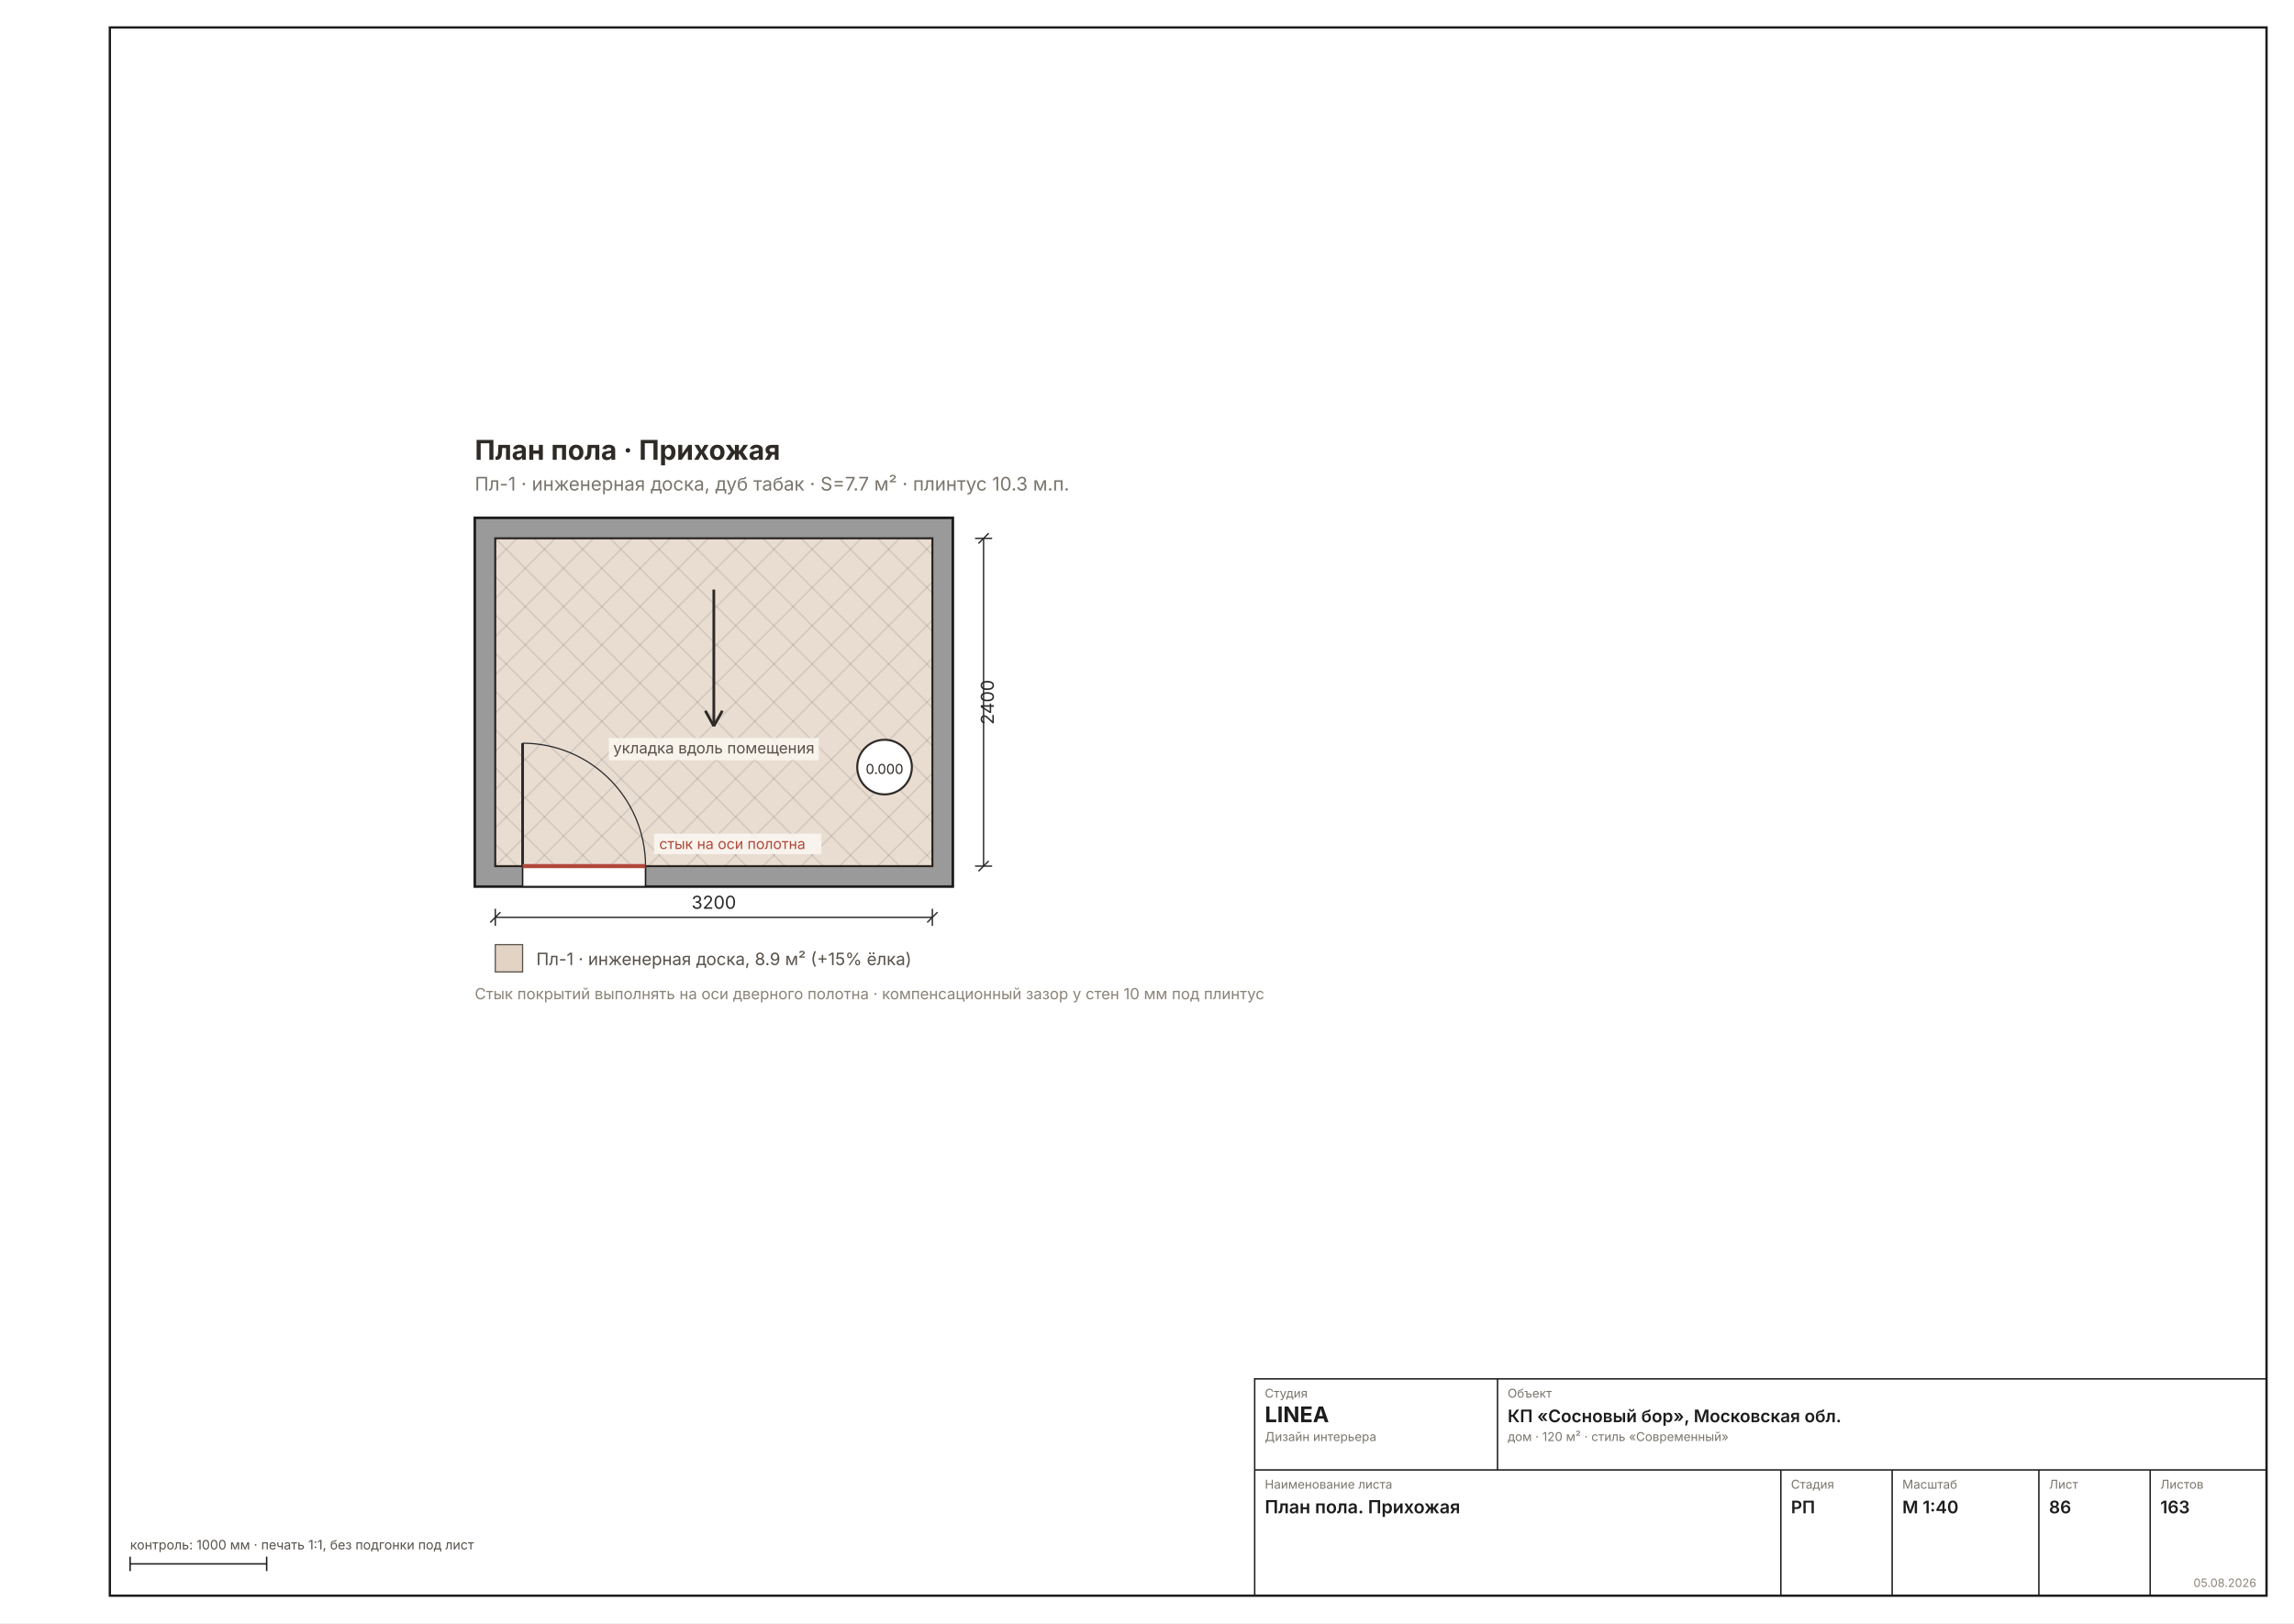
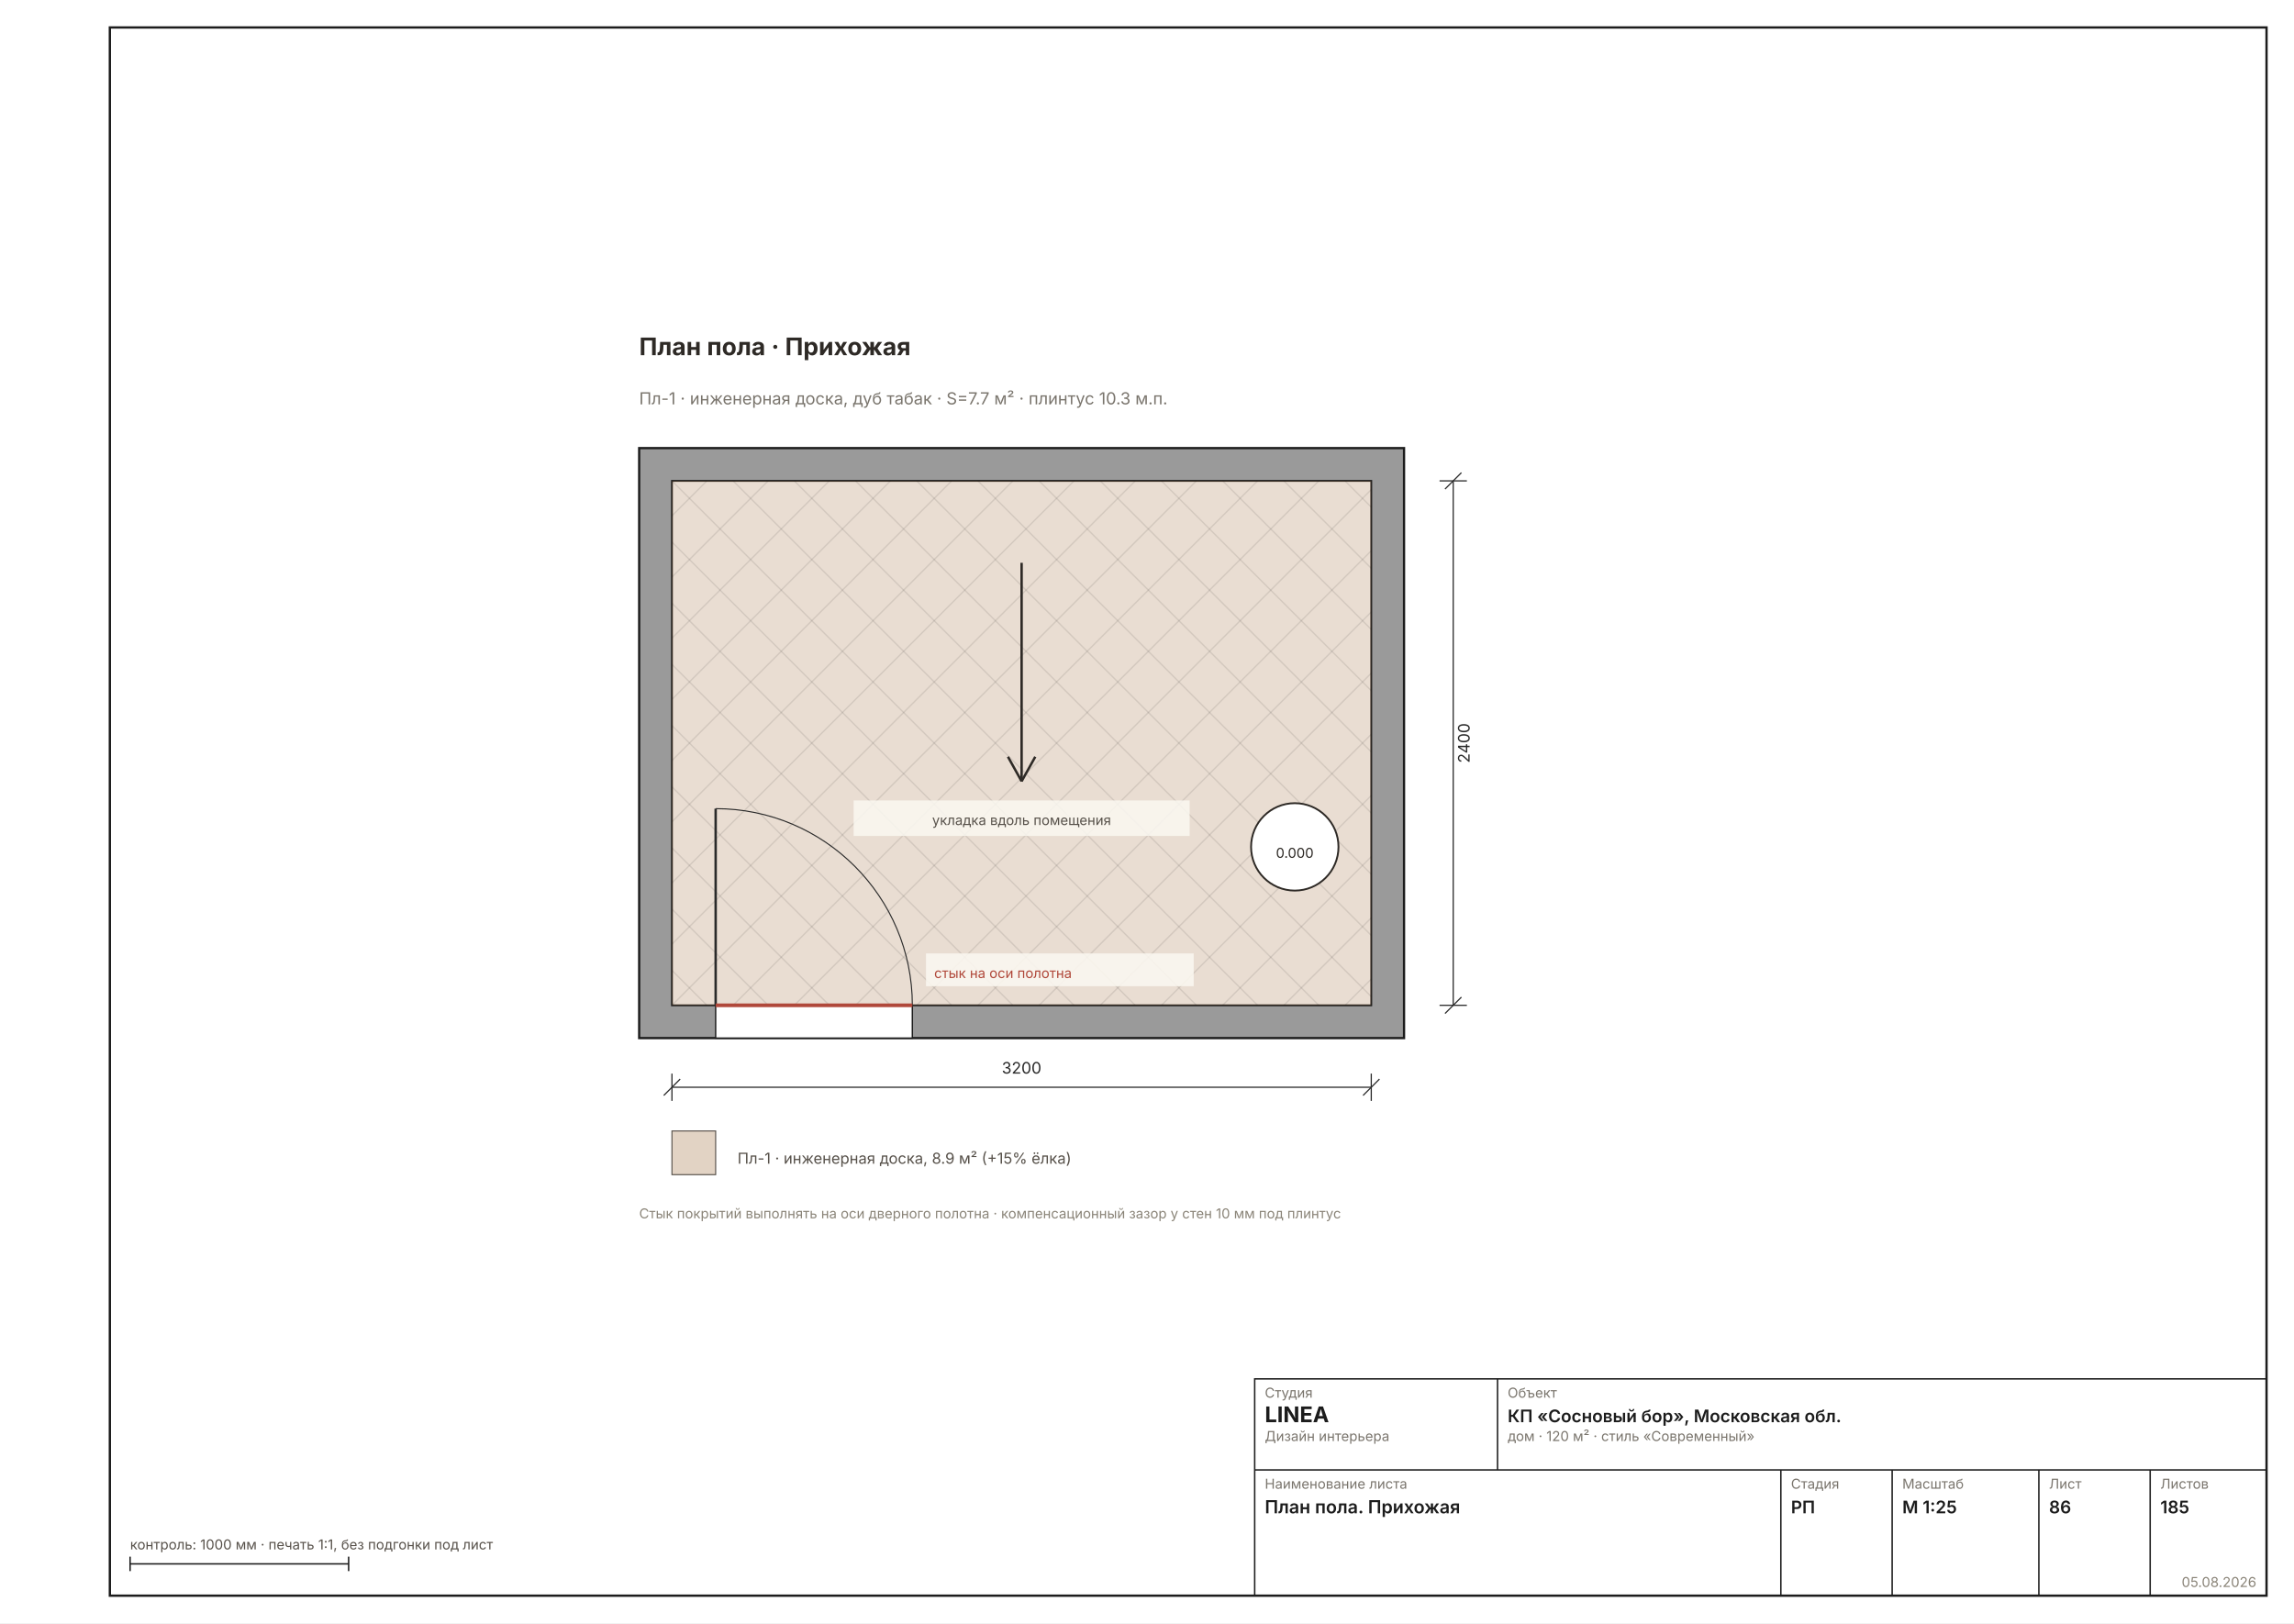
<svg xmlns="http://www.w3.org/2000/svg" width="1587" height="1123" viewBox="0 0 1587 1123" font-family="Inter, &quot;Helvetica Neue&quot;, Arial, sans-serif">
  <rect width="1587" height="1123" fill="#FFFFFF" />
  <rect x="76" y="19" width="1492" height="1085" fill="none" stroke="#1C1C1C" stroke-width="1.6" />
-   <g transform="translate(224.5352 254.3497) scale(1.1811)">
+   <g transform="translate(275.8792 143.7217) scale(1.8898)">
    <defs>
      <pattern id="rh86" width="7" height="7" patternUnits="userSpaceOnUse" patternTransform="rotate(45)">
        <rect width="7" height="7" fill="#9A9A9A" />
-         <line x1="0" y1="0" x2="0" y2="7" stroke="#6E6E6E" stroke-width="2" />
+         <line x1="0" y1="0" x2="0" y2="7" stroke="#6E6E6E" stroke-width="1.11" />
      </pattern>
    </defs>
-     <rect x="88" y="88" width="280" height="216" fill="#9A9A9A" stroke="#1C1C1C" stroke-width="1.5" />
-     <rect x="100" y="100" width="256" height="192" fill="#FFFFFF" stroke="#1C1C1C" stroke-width="1.2" />
+     <rect x="88" y="88" width="280" height="216" fill="#9A9A9A" stroke="#1C1C1C" stroke-width="0.83" />
+     <rect x="100" y="100" width="256" height="192" fill="#FFFFFF" stroke="#1C1C1C" stroke-width="0.67" />
    <rect x="100" y="100" width="256" height="192" fill="#A97B4F40" />
    <clipPath id="fl1">
      <rect x="100" y="100" width="256" height="192" />
    </clipPath>
    <g clip-path="url(#fl1)">
-       <line x1="-101.6" y1="100" x2="90.4" y2="292" stroke="#00000018" stroke-width="0.9" />
-       <line x1="-101.6" y1="292" x2="90.4" y2="100" stroke="#00000018" stroke-width="0.9" />
-       <line x1="-79.2" y1="100" x2="112.8" y2="292" stroke="#00000018" stroke-width="0.9" />
-       <line x1="-79.2" y1="292" x2="112.8" y2="100" stroke="#00000018" stroke-width="0.9" />
-       <line x1="-56.8" y1="100" x2="135.2" y2="292" stroke="#00000018" stroke-width="0.9" />
-       <line x1="-56.8" y1="292" x2="135.2" y2="100" stroke="#00000018" stroke-width="0.9" />
-       <line x1="-34.4" y1="100" x2="157.6" y2="292" stroke="#00000018" stroke-width="0.9" />
-       <line x1="-34.4" y1="292" x2="157.6" y2="100" stroke="#00000018" stroke-width="0.9" />
-       <line x1="-12" y1="100" x2="180" y2="292" stroke="#00000018" stroke-width="0.9" />
-       <line x1="-12" y1="292" x2="180" y2="100" stroke="#00000018" stroke-width="0.9" />
-       <line x1="10.4" y1="100" x2="202.4" y2="292" stroke="#00000018" stroke-width="0.9" />
-       <line x1="10.4" y1="292" x2="202.4" y2="100" stroke="#00000018" stroke-width="0.9" />
-       <line x1="32.8" y1="100" x2="224.8" y2="292" stroke="#00000018" stroke-width="0.9" />
-       <line x1="32.8" y1="292" x2="224.8" y2="100" stroke="#00000018" stroke-width="0.9" />
-       <line x1="55.2" y1="100" x2="247.2" y2="292" stroke="#00000018" stroke-width="0.9" />
-       <line x1="55.2" y1="292" x2="247.2" y2="100" stroke="#00000018" stroke-width="0.9" />
-       <line x1="77.6" y1="100" x2="269.6" y2="292" stroke="#00000018" stroke-width="0.9" />
-       <line x1="77.6" y1="292" x2="269.6" y2="100" stroke="#00000018" stroke-width="0.9" />
-       <line x1="100" y1="100" x2="292" y2="292" stroke="#00000018" stroke-width="0.9" />
-       <line x1="100" y1="292" x2="292" y2="100" stroke="#00000018" stroke-width="0.9" />
-       <line x1="122.4" y1="100" x2="314.4" y2="292" stroke="#00000018" stroke-width="0.9" />
-       <line x1="122.4" y1="292" x2="314.4" y2="100" stroke="#00000018" stroke-width="0.9" />
-       <line x1="144.8" y1="100" x2="336.8" y2="292" stroke="#00000018" stroke-width="0.9" />
-       <line x1="144.8" y1="292" x2="336.8" y2="100" stroke="#00000018" stroke-width="0.9" />
-       <line x1="167.2" y1="100" x2="359.2" y2="292" stroke="#00000018" stroke-width="0.9" />
-       <line x1="167.2" y1="292" x2="359.2" y2="100" stroke="#00000018" stroke-width="0.9" />
-       <line x1="189.6" y1="100" x2="381.6" y2="292" stroke="#00000018" stroke-width="0.9" />
-       <line x1="189.6" y1="292" x2="381.6" y2="100" stroke="#00000018" stroke-width="0.9" />
-       <line x1="212" y1="100" x2="404" y2="292" stroke="#00000018" stroke-width="0.9" />
-       <line x1="212" y1="292" x2="404" y2="100" stroke="#00000018" stroke-width="0.9" />
-       <line x1="234.4" y1="100" x2="426.4" y2="292" stroke="#00000018" stroke-width="0.9" />
-       <line x1="234.4" y1="292" x2="426.4" y2="100" stroke="#00000018" stroke-width="0.9" />
-       <line x1="256.8" y1="100" x2="448.8" y2="292" stroke="#00000018" stroke-width="0.9" />
-       <line x1="256.8" y1="292" x2="448.8" y2="100" stroke="#00000018" stroke-width="0.9" />
-       <line x1="279.2" y1="100" x2="471.2" y2="292" stroke="#00000018" stroke-width="0.9" />
-       <line x1="279.2" y1="292" x2="471.2" y2="100" stroke="#00000018" stroke-width="0.9" />
-       <line x1="301.6" y1="100" x2="493.6" y2="292" stroke="#00000018" stroke-width="0.9" />
-       <line x1="301.6" y1="292" x2="493.6" y2="100" stroke="#00000018" stroke-width="0.9" />
-       <line x1="324" y1="100" x2="516" y2="292" stroke="#00000018" stroke-width="0.9" />
-       <line x1="324" y1="292" x2="516" y2="100" stroke="#00000018" stroke-width="0.9" />
-       <line x1="346.4" y1="100" x2="538.4" y2="292" stroke="#00000018" stroke-width="0.9" />
-       <line x1="346.4" y1="292" x2="538.4" y2="100" stroke="#00000018" stroke-width="0.9" />
-       <line x1="368.8" y1="100" x2="560.8" y2="292" stroke="#00000018" stroke-width="0.9" />
-       <line x1="368.8" y1="292" x2="560.8" y2="100" stroke="#00000018" stroke-width="0.9" />
-       <line x1="391.2" y1="100" x2="583.2" y2="292" stroke="#00000018" stroke-width="0.9" />
-       <line x1="391.2" y1="292" x2="583.2" y2="100" stroke="#00000018" stroke-width="0.9" />
-       <line x1="413.6" y1="100" x2="605.6" y2="292" stroke="#00000018" stroke-width="0.9" />
-       <line x1="413.6" y1="292" x2="605.6" y2="100" stroke="#00000018" stroke-width="0.9" />
-       <line x1="436" y1="100" x2="628" y2="292" stroke="#00000018" stroke-width="0.9" />
-       <line x1="436" y1="292" x2="628" y2="100" stroke="#00000018" stroke-width="0.9" />
-       <line x1="458.4" y1="100" x2="650.4" y2="292" stroke="#00000018" stroke-width="0.9" />
-       <line x1="458.4" y1="292" x2="650.4" y2="100" stroke="#00000018" stroke-width="0.9" />
-       <line x1="480.8" y1="100" x2="672.8" y2="292" stroke="#00000018" stroke-width="0.9" />
-       <line x1="480.8" y1="292" x2="672.8" y2="100" stroke="#00000018" stroke-width="0.9" />
-       <line x1="503.2" y1="100" x2="695.2" y2="292" stroke="#00000018" stroke-width="0.9" />
-       <line x1="503.2" y1="292" x2="695.2" y2="100" stroke="#00000018" stroke-width="0.9" />
-       <line x1="525.6" y1="100" x2="717.6" y2="292" stroke="#00000018" stroke-width="0.9" />
-       <line x1="525.6" y1="292" x2="717.6" y2="100" stroke="#00000018" stroke-width="0.9" />
-       <line x1="548" y1="100" x2="740" y2="292" stroke="#00000018" stroke-width="0.9" />
-       <line x1="548" y1="292" x2="740" y2="100" stroke="#00000018" stroke-width="0.9" />
+       <line x1="-101.6" y1="100" x2="90.4" y2="292" stroke="#00000018" stroke-width="0.50" />
+       <line x1="-101.6" y1="292" x2="90.4" y2="100" stroke="#00000018" stroke-width="0.50" />
+       <line x1="-79.2" y1="100" x2="112.8" y2="292" stroke="#00000018" stroke-width="0.50" />
+       <line x1="-79.2" y1="292" x2="112.8" y2="100" stroke="#00000018" stroke-width="0.50" />
+       <line x1="-56.8" y1="100" x2="135.2" y2="292" stroke="#00000018" stroke-width="0.50" />
+       <line x1="-56.8" y1="292" x2="135.2" y2="100" stroke="#00000018" stroke-width="0.50" />
+       <line x1="-34.4" y1="100" x2="157.6" y2="292" stroke="#00000018" stroke-width="0.50" />
+       <line x1="-34.4" y1="292" x2="157.6" y2="100" stroke="#00000018" stroke-width="0.50" />
+       <line x1="-12" y1="100" x2="180" y2="292" stroke="#00000018" stroke-width="0.50" />
+       <line x1="-12" y1="292" x2="180" y2="100" stroke="#00000018" stroke-width="0.50" />
+       <line x1="10.4" y1="100" x2="202.4" y2="292" stroke="#00000018" stroke-width="0.50" />
+       <line x1="10.4" y1="292" x2="202.4" y2="100" stroke="#00000018" stroke-width="0.50" />
+       <line x1="32.8" y1="100" x2="224.8" y2="292" stroke="#00000018" stroke-width="0.50" />
+       <line x1="32.8" y1="292" x2="224.8" y2="100" stroke="#00000018" stroke-width="0.50" />
+       <line x1="55.2" y1="100" x2="247.2" y2="292" stroke="#00000018" stroke-width="0.50" />
+       <line x1="55.2" y1="292" x2="247.2" y2="100" stroke="#00000018" stroke-width="0.50" />
+       <line x1="77.6" y1="100" x2="269.6" y2="292" stroke="#00000018" stroke-width="0.50" />
+       <line x1="77.6" y1="292" x2="269.6" y2="100" stroke="#00000018" stroke-width="0.50" />
+       <line x1="100" y1="100" x2="292" y2="292" stroke="#00000018" stroke-width="0.50" />
+       <line x1="100" y1="292" x2="292" y2="100" stroke="#00000018" stroke-width="0.50" />
+       <line x1="122.4" y1="100" x2="314.4" y2="292" stroke="#00000018" stroke-width="0.50" />
+       <line x1="122.4" y1="292" x2="314.4" y2="100" stroke="#00000018" stroke-width="0.50" />
+       <line x1="144.8" y1="100" x2="336.8" y2="292" stroke="#00000018" stroke-width="0.50" />
+       <line x1="144.8" y1="292" x2="336.8" y2="100" stroke="#00000018" stroke-width="0.50" />
+       <line x1="167.2" y1="100" x2="359.2" y2="292" stroke="#00000018" stroke-width="0.50" />
+       <line x1="167.2" y1="292" x2="359.2" y2="100" stroke="#00000018" stroke-width="0.50" />
+       <line x1="189.6" y1="100" x2="381.6" y2="292" stroke="#00000018" stroke-width="0.50" />
+       <line x1="189.6" y1="292" x2="381.6" y2="100" stroke="#00000018" stroke-width="0.50" />
+       <line x1="212" y1="100" x2="404" y2="292" stroke="#00000018" stroke-width="0.50" />
+       <line x1="212" y1="292" x2="404" y2="100" stroke="#00000018" stroke-width="0.50" />
+       <line x1="234.4" y1="100" x2="426.4" y2="292" stroke="#00000018" stroke-width="0.50" />
+       <line x1="234.4" y1="292" x2="426.4" y2="100" stroke="#00000018" stroke-width="0.50" />
+       <line x1="256.8" y1="100" x2="448.8" y2="292" stroke="#00000018" stroke-width="0.50" />
+       <line x1="256.8" y1="292" x2="448.8" y2="100" stroke="#00000018" stroke-width="0.50" />
+       <line x1="279.2" y1="100" x2="471.2" y2="292" stroke="#00000018" stroke-width="0.50" />
+       <line x1="279.2" y1="292" x2="471.2" y2="100" stroke="#00000018" stroke-width="0.50" />
+       <line x1="301.6" y1="100" x2="493.6" y2="292" stroke="#00000018" stroke-width="0.50" />
+       <line x1="301.6" y1="292" x2="493.6" y2="100" stroke="#00000018" stroke-width="0.50" />
+       <line x1="324" y1="100" x2="516" y2="292" stroke="#00000018" stroke-width="0.50" />
+       <line x1="324" y1="292" x2="516" y2="100" stroke="#00000018" stroke-width="0.50" />
+       <line x1="346.4" y1="100" x2="538.4" y2="292" stroke="#00000018" stroke-width="0.50" />
+       <line x1="346.4" y1="292" x2="538.4" y2="100" stroke="#00000018" stroke-width="0.50" />
+       <line x1="368.8" y1="100" x2="560.8" y2="292" stroke="#00000018" stroke-width="0.50" />
+       <line x1="368.8" y1="292" x2="560.8" y2="100" stroke="#00000018" stroke-width="0.50" />
+       <line x1="391.2" y1="100" x2="583.2" y2="292" stroke="#00000018" stroke-width="0.50" />
+       <line x1="391.2" y1="292" x2="583.2" y2="100" stroke="#00000018" stroke-width="0.50" />
+       <line x1="413.6" y1="100" x2="605.6" y2="292" stroke="#00000018" stroke-width="0.50" />
+       <line x1="413.6" y1="292" x2="605.6" y2="100" stroke="#00000018" stroke-width="0.50" />
+       <line x1="436" y1="100" x2="628" y2="292" stroke="#00000018" stroke-width="0.50" />
+       <line x1="436" y1="292" x2="628" y2="100" stroke="#00000018" stroke-width="0.50" />
+       <line x1="458.4" y1="100" x2="650.4" y2="292" stroke="#00000018" stroke-width="0.50" />
+       <line x1="458.4" y1="292" x2="650.4" y2="100" stroke="#00000018" stroke-width="0.50" />
+       <line x1="480.8" y1="100" x2="672.8" y2="292" stroke="#00000018" stroke-width="0.50" />
+       <line x1="480.8" y1="292" x2="672.8" y2="100" stroke="#00000018" stroke-width="0.50" />
+       <line x1="503.2" y1="100" x2="695.2" y2="292" stroke="#00000018" stroke-width="0.50" />
+       <line x1="503.2" y1="292" x2="695.2" y2="100" stroke="#00000018" stroke-width="0.50" />
+       <line x1="525.6" y1="100" x2="717.6" y2="292" stroke="#00000018" stroke-width="0.50" />
+       <line x1="525.6" y1="292" x2="717.6" y2="100" stroke="#00000018" stroke-width="0.50" />
+       <line x1="548" y1="100" x2="740" y2="292" stroke="#00000018" stroke-width="0.50" />
+       <line x1="548" y1="292" x2="740" y2="100" stroke="#00000018" stroke-width="0.50" />
    </g>
-     <rect x="116" y="292" width="72" height="12" fill="#FFFFFF" stroke="#1C1C1C" stroke-width="0.9" />
-     <line x1="116" y1="292" x2="116" y2="220" stroke="#2A2A2A" stroke-width="1.6" />
-     <path d="M 188 292 A 72 72 0 0 0 116 220" fill="none" stroke="#2A2A2A" stroke-width="0.7" />
-     <line x1="116" y1="292" x2="188" y2="292" stroke="#B0483A" stroke-width="2.4" />
+     <rect x="116" y="292" width="72" height="12" fill="#FFFFFF" stroke="#1C1C1C" stroke-width="0.50" />
+     <line x1="116" y1="292" x2="116" y2="220" stroke="#2A2A2A" stroke-width="0.89" />
+     <path d="M 188 292 A 72 72 0 0 0 116 220" fill="none" stroke="#2A2A2A" stroke-width="0.39" />
+     <line x1="116" y1="292" x2="188" y2="292" stroke="#B0483A" stroke-width="1.33" />
    <rect x="193" y="273" width="98" height="12" fill="#FAF7F0E0" />
-     <text x="196" y="282" font-size="8.5" fill="#B0483A" text-anchor="start">стык на оси полотна</text>
-     <g stroke="#2E2A26" stroke-width="1.6" fill="none">
+     <text x="196" y="282" font-size="5.00" fill="#B0483A" text-anchor="start">стык на оси полотна</text>
+     <g stroke="#2E2A26" stroke-width="0.89" fill="none">
      <line x1="228" y1="130" x2="228" y2="210" />
      <path d="M 228 210 l -5 -9 M 228 210 l 5 -9" />
    </g>
    <rect x="166.5" y="217" width="123" height="13" fill="#FAF7F0D9" />
-     <text x="228" y="226" font-size="9" fill="#57514A" text-anchor="middle">укладка вдоль помещения</text>
+     <text x="228" y="226" font-size="5.00" fill="#57514A" text-anchor="middle">укладка вдоль помещения</text>
    <g>
-       <circle cx="328" cy="234" r="16" fill="#FFF" stroke="#2E2A26" stroke-width="1.2" />
-       <text x="328" y="238" font-size="8" text-anchor="middle" fill="#2E2A26">0.000</text>
+       <circle cx="328" cy="234" r="16" fill="#FFF" stroke="#2E2A26" stroke-width="0.67" />
+       <text x="328" y="238" font-size="5.00" text-anchor="middle" fill="#2E2A26">0.000</text>
    </g>
-     <text x="88" y="54" font-size="16" font-weight="700" fill="#2E2A26">План пола · Прихожая</text>
-     <text x="88" y="72" font-size="11" fill="#7A756D">Пл-1 · инженерная доска, дуб табак · S=7.7 м² · плинтус 10.3 м.п.</text>
-     <g stroke="#2A2A2A" stroke-width="0.8" fill="none">
+     <text x="88" y="54" font-size="8.89" font-weight="700" fill="#2E2A26">План пола · Прихожая</text>
+     <text x="88" y="72" font-size="6.11" fill="#7A756D">Пл-1 · инженерная доска, дуб табак · S=7.7 м² · плинтус 10.3 м.п.</text>
+     <g stroke="#2A2A2A" stroke-width="0.44" fill="none">
      <line x1="100" y1="322" x2="356" y2="322" />
      <line x1="100" y1="317" x2="100" y2="327" />
      <line x1="356" y1="317" x2="356" y2="327" />
      <line x1="97" y1="325" x2="103" y2="319" />
      <line x1="353" y1="325" x2="359" y2="319" />
    </g>
-     <text x="228" y="317" font-size="10.5" fill="#2A2A2A" text-anchor="middle">3200</text>
-     <g stroke="#2A2A2A" stroke-width="0.8" fill="none">
+     <text x="228" y="317" font-size="5.83" fill="#2A2A2A" text-anchor="middle">3200</text>
+     <g stroke="#2A2A2A" stroke-width="0.44" fill="none">
      <line x1="386" y1="100" x2="386" y2="292" />
      <line x1="381" y1="100" x2="391" y2="100" />
      <line x1="381" y1="292" x2="391" y2="292" />
      <line x1="383" y1="103" x2="389" y2="97" />
      <line x1="383" y1="295" x2="389" y2="289" />
    </g>
-     <text x="392" y="196" font-size="10.5" fill="#2A2A2A" transform="rotate(-90 392 196)" text-anchor="middle">2400</text>
-     <g font-size="10" fill="#57514A">
-       <rect x="100" y="338" width="16" height="16" fill="#A97B4F55" stroke="#57514A" stroke-width="0.7" />
+     <text x="392" y="196" font-size="5.83" fill="#2A2A2A" transform="rotate(-90 392 196)" text-anchor="middle">2400</text>
+     <g font-size="5.56" fill="#57514A">
+       <rect x="100" y="338" width="16" height="16" fill="#A97B4F55" stroke="#57514A" stroke-width="0.39" />
      <text x="124" y="350">Пл-1 · инженерная доска, 8.9 м² (+15% ёлка)</text>
    </g>
-     <text x="88" y="370" font-size="9" fill="#8A8478">Стык покрытий выполнять на оси дверного полотна · компенсационный зазор у стен 10 мм под плинтус</text>
+     <text x="88" y="370" font-size="5.00" fill="#8A8478">Стык покрытий выполнять на оси дверного полотна · компенсационный зазор у стен 10 мм под плинтус</text>
  </g>
  <g stroke="#1C1C1C" stroke-width="1" fill="none">
    <rect x="868" y="954" width="700" height="150" />
    <line x1="868" y1="1017" x2="1568" y2="1017" />
    <line x1="1036" y1="954" x2="1036" y2="1017" />
    <line x1="1232" y1="1017" x2="1232" y2="1104" />
    <line x1="1309" y1="1017" x2="1309" y2="1104" />
    <line x1="1410.5" y1="1017" x2="1410.5" y2="1104" />
    <line x1="1487.5" y1="1017" x2="1487.5" y2="1104" />
  </g>
-   <text x="875" y="967" font-size="8.5" fill="#7A756D">Студия</text>
+   <text x="875" y="967" font-size="9.5" fill="#7A756D">Студия</text>
  <text x="875" y="984" font-size="15" font-weight="700" fill="#1C1C1C">LINEA</text>
-   <text x="875" y="997" font-size="8.5" fill="#7A756D">Дизайн интерьера</text>
-   <text x="1043" y="967" font-size="8.5" fill="#7A756D">Объект</text>
+   <text x="875" y="997" font-size="9.5" fill="#7A756D">Дизайн интерьера</text>
+   <text x="1043" y="967" font-size="9.5" fill="#7A756D">Объект</text>
  <text x="1043" y="984" font-size="12" font-weight="600" fill="#1C1C1C">КП «Сосновый бор», Московская обл.</text>
-   <text x="1043" y="997" font-size="8.5" fill="#7A756D">дом · 120 м² · стиль «Современный»</text>
-   <text x="875" y="1030" font-size="8.5" fill="#7A756D">Наименование листа</text>
+   <text x="1043" y="997" font-size="9.5" fill="#7A756D">дом · 120 м² · стиль «Современный»</text>
+   <text x="875" y="1030" font-size="9.5" fill="#7A756D">Наименование листа</text>
  <text x="875" y="1047" font-size="12.5" font-weight="600" fill="#1C1C1C">План пола. Прихожая</text>
-   <text x="1239" y="1030" font-size="8.5" fill="#7A756D">Стадия</text>
+   <text x="1239" y="1030" font-size="9.5" fill="#7A756D">Стадия</text>
  <text x="1239" y="1047" font-size="12" font-weight="600" fill="#1C1C1C">РП</text>
-   <text x="1316" y="1030" font-size="8.5" fill="#7A756D">Масштаб</text>
-   <text x="1316" y="1047" font-size="12" font-weight="600" fill="#1C1C1C">М 1:40</text>
-   <text x="1417.5" y="1030" font-size="8.5" fill="#7A756D">Лист</text>
+   <text x="1316" y="1030" font-size="9.5" fill="#7A756D">Масштаб</text>
+   <text x="1316" y="1047" font-size="12" font-weight="600" fill="#1C1C1C">М 1:25</text>
+   <text x="1417.5" y="1030" font-size="9.5" fill="#7A756D">Лист</text>
  <text x="1417.5" y="1047" font-size="12" font-weight="600" fill="#1C1C1C">86</text>
-   <text x="1494.5" y="1030" font-size="8.5" fill="#7A756D">Листов</text>
-   <text x="1494.5" y="1047" font-size="12" font-weight="600" fill="#1C1C1C">163</text>
-   <text x="1561" y="1098" font-size="8" fill="#8A8478" text-anchor="end">05.08.2026</text>
+   <text x="1494.5" y="1030" font-size="9.5" fill="#7A756D">Листов</text>
+   <text x="1494.5" y="1047" font-size="12" font-weight="600" fill="#1C1C1C">185</text>
+   <text x="1561" y="1098" font-size="9.5" fill="#8A8478" text-anchor="end">05.08.2026</text>
  <g stroke="#1C1C1C" stroke-width="1">
-     <line x1="90" y1="1082" x2="184.488" y2="1082" />
+     <line x1="90" y1="1082" x2="241.184" y2="1082" />
    <line x1="90" y1="1077" x2="90" y2="1087" />
-     <line x1="184.488" y1="1077" x2="184.488" y2="1087" />
+     <line x1="241.184" y1="1077" x2="241.184" y2="1087" />
  </g>
-   <text x="90" y="1072" font-size="9" fill="#57514A">контроль: 1000 мм · печать 1:1, без подгонки под лист</text>
+   <text x="90" y="1072" font-size="9.5" fill="#57514A">контроль: 1000 мм · печать 1:1, без подгонки под лист</text>
</svg>
